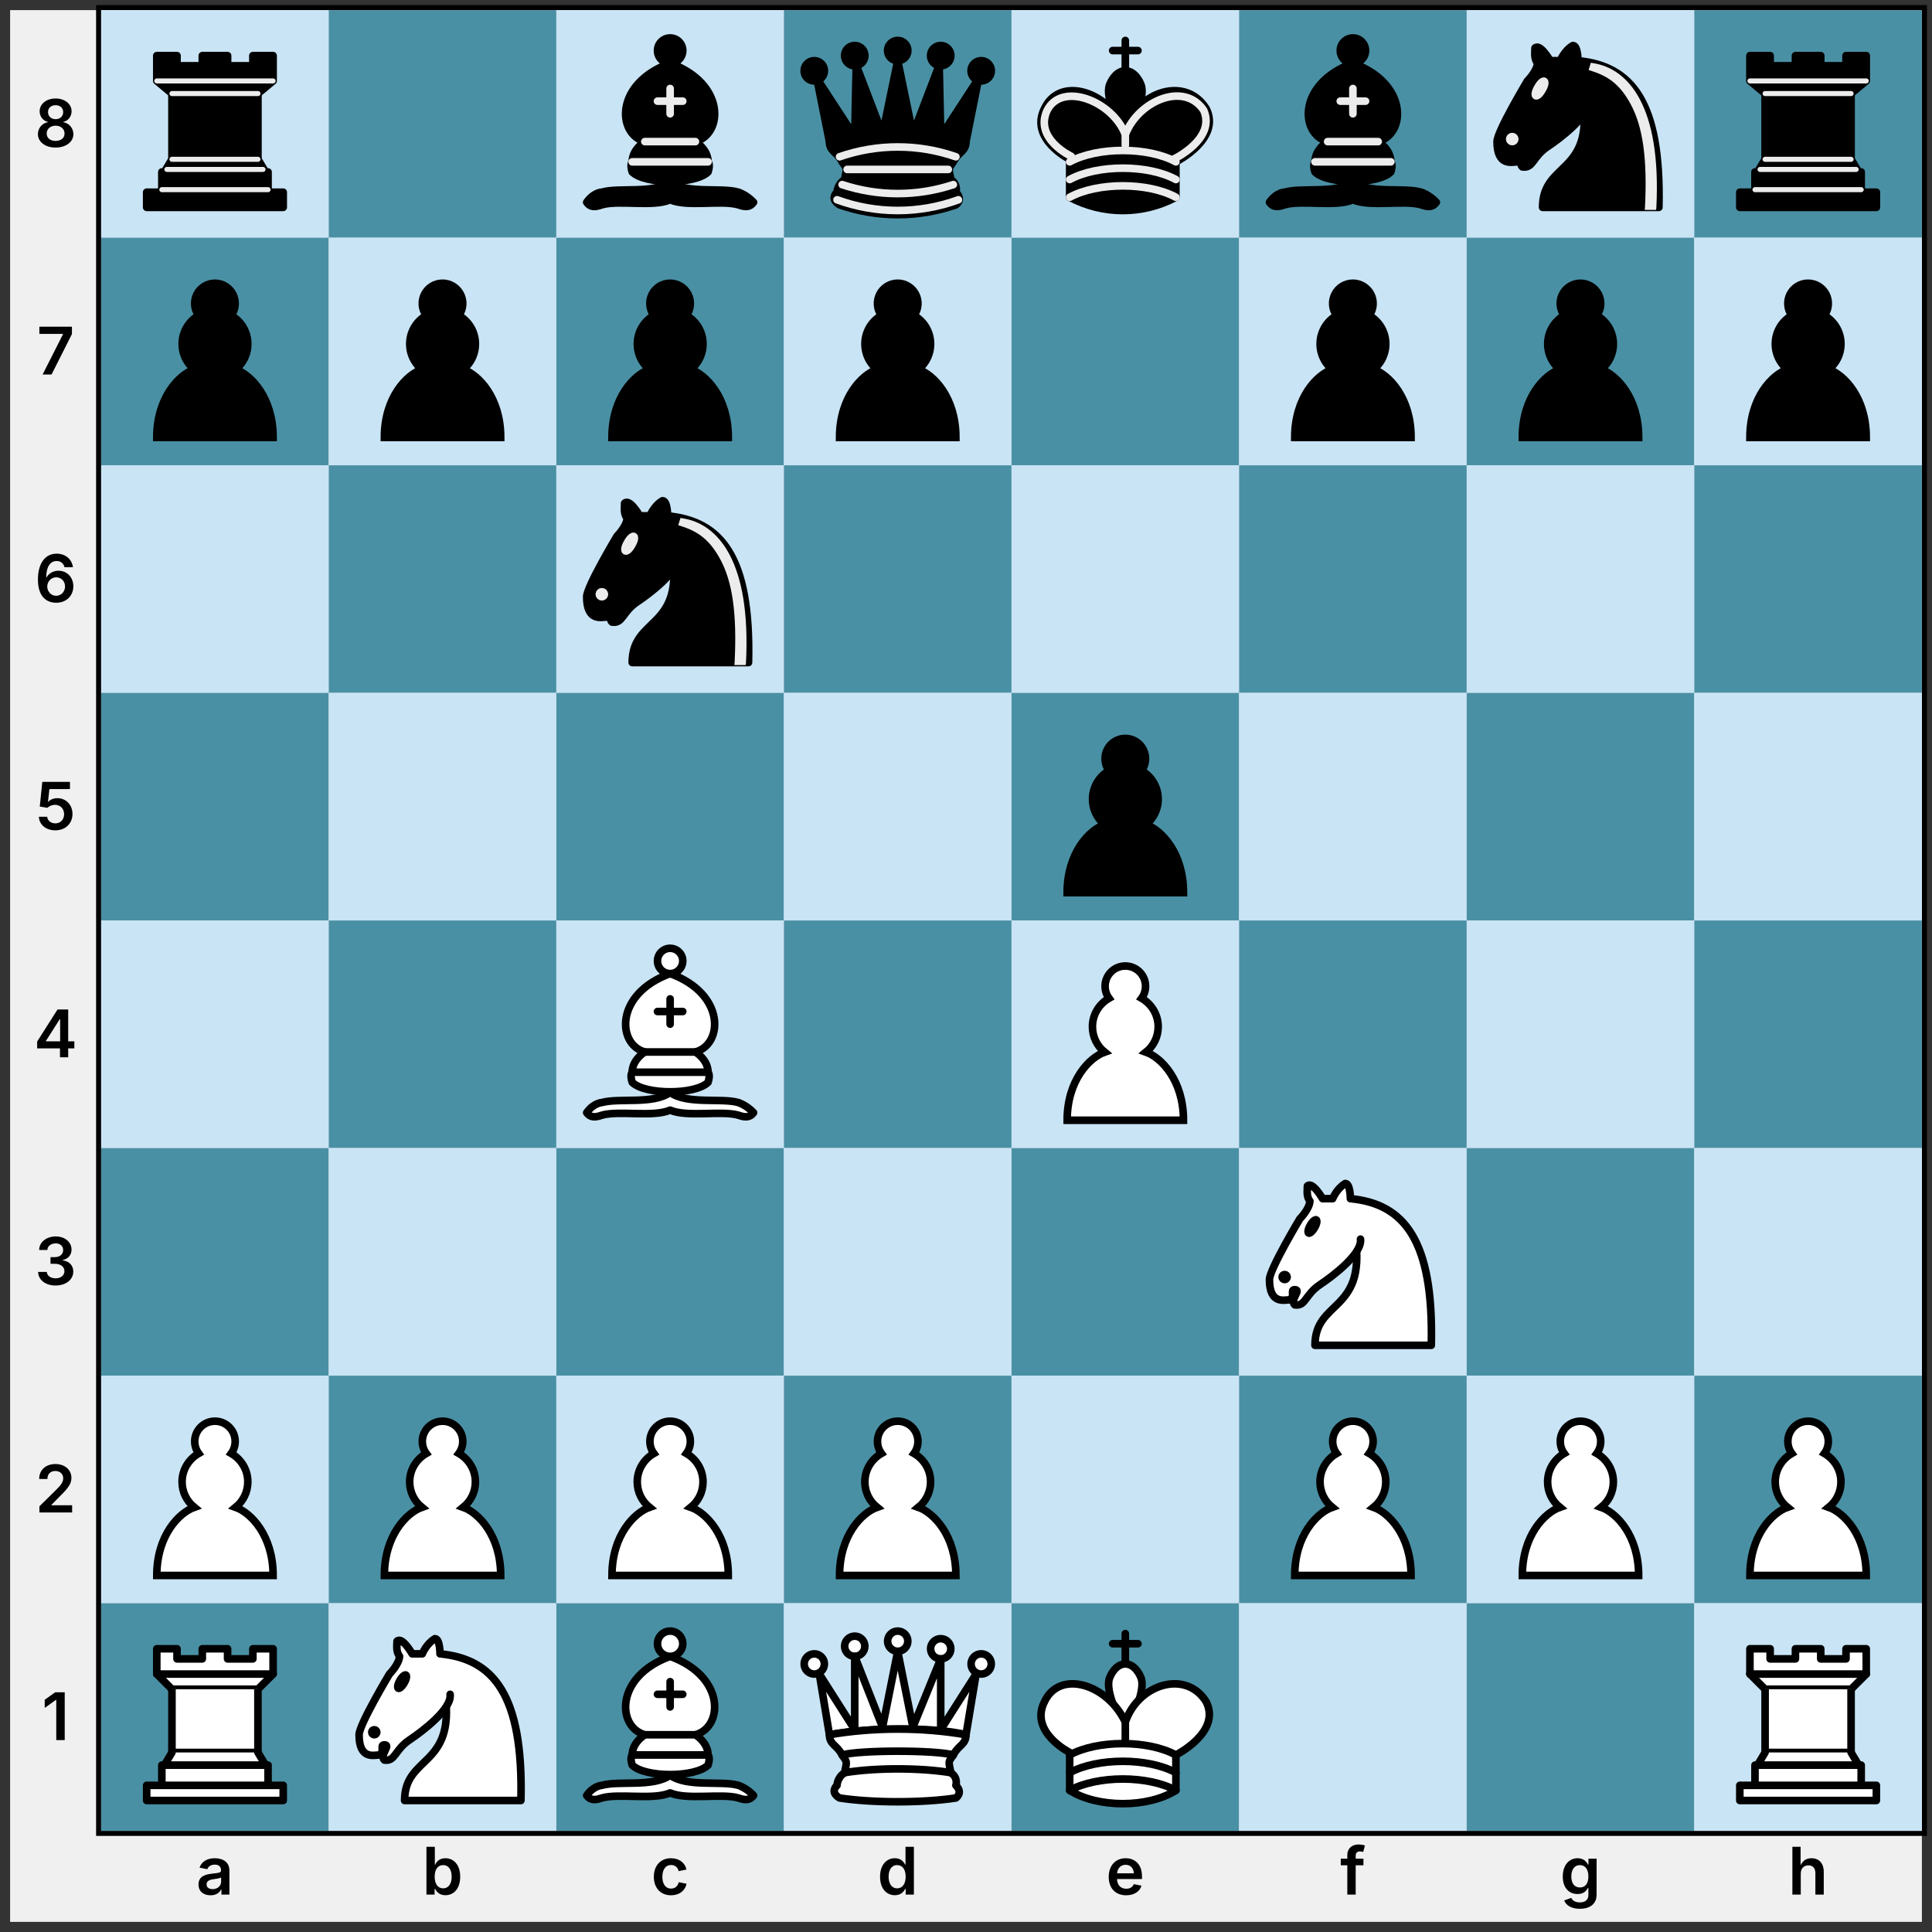
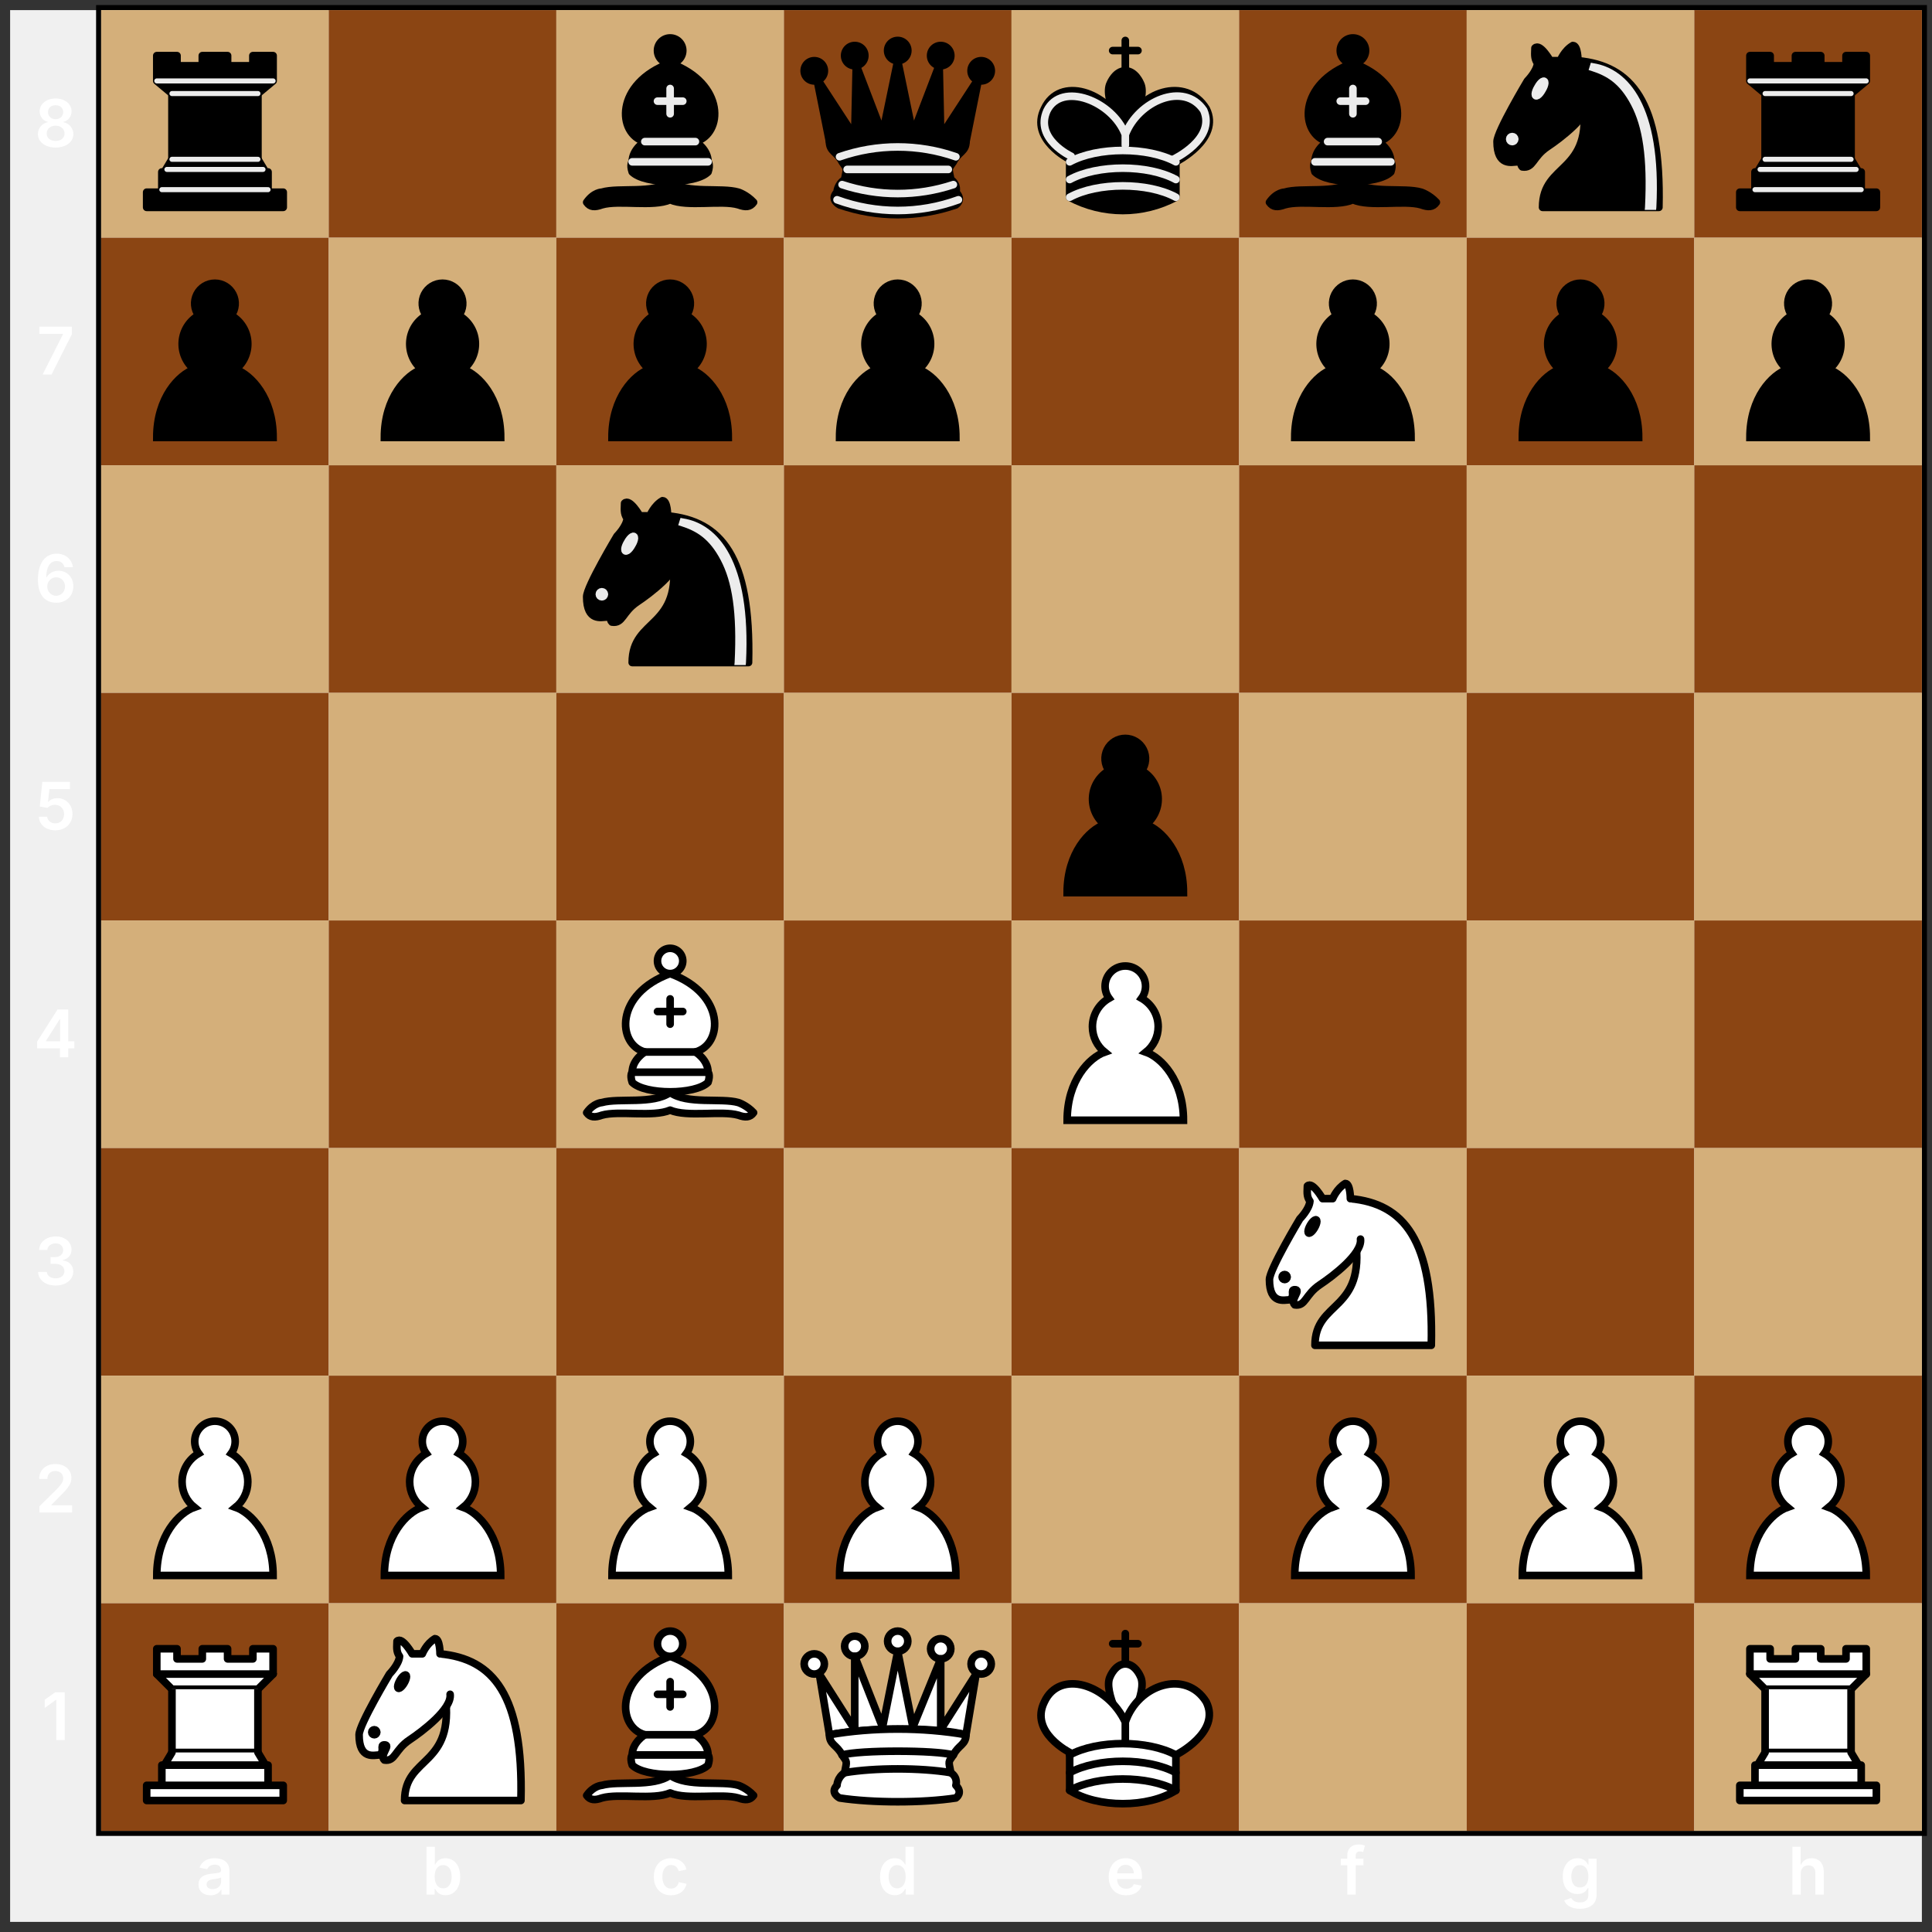
<svg xmlns="http://www.w3.org/2000/svg" viewBox="0 0 382 382" width="382" height="382" role="img" aria-label="Italian Game — example diagram">
  <rect x="0" y="0" width="382" height="2" fill="#333333" />
  <rect x="0" y="380" width="382" height="2" fill="#333333" />
  <rect x="0" y="0" width="2" height="382" fill="#333333" />
  <rect x="380" y="0" width="2" height="382" fill="#333333" />
  <rect x="19.5" y="1.5" width="361" height="361" fill="none" stroke="#000000" stroke-width="1" />
-   <rect x="20" y="2" width="45" height="45" fill="#c9e4f5" />
-   <rect x="65" y="2" width="45" height="45" fill="#4a90a4" />
-   <rect x="110" y="2" width="45" height="45" fill="#c9e4f5" />
-   <rect x="155" y="2" width="45" height="45" fill="#4a90a4" />
-   <rect x="200" y="2" width="45" height="45" fill="#c9e4f5" />
-   <rect x="245" y="2" width="45" height="45" fill="#4a90a4" />
-   <rect x="290" y="2" width="45" height="45" fill="#c9e4f5" />
-   <rect x="335" y="2" width="45" height="45" fill="#4a90a4" />
-   <rect x="20" y="47" width="45" height="45" fill="#4a90a4" />
-   <rect x="65" y="47" width="45" height="45" fill="#c9e4f5" />
-   <rect x="110" y="47" width="45" height="45" fill="#4a90a4" />
-   <rect x="155" y="47" width="45" height="45" fill="#c9e4f5" />
-   <rect x="200" y="47" width="45" height="45" fill="#4a90a4" />
-   <rect x="245" y="47" width="45" height="45" fill="#c9e4f5" />
-   <rect x="290" y="47" width="45" height="45" fill="#4a90a4" />
-   <rect x="335" y="47" width="45" height="45" fill="#c9e4f5" />
-   <rect x="20" y="92" width="45" height="45" fill="#c9e4f5" />
-   <rect x="65" y="92" width="45" height="45" fill="#4a90a4" />
-   <rect x="110" y="92" width="45" height="45" fill="#c9e4f5" />
-   <rect x="155" y="92" width="45" height="45" fill="#4a90a4" />
-   <rect x="200" y="92" width="45" height="45" fill="#c9e4f5" />
-   <rect x="245" y="92" width="45" height="45" fill="#4a90a4" />
-   <rect x="290" y="92" width="45" height="45" fill="#c9e4f5" />
-   <rect x="335" y="92" width="45" height="45" fill="#4a90a4" />
-   <rect x="20" y="137" width="45" height="45" fill="#4a90a4" />
-   <rect x="65" y="137" width="45" height="45" fill="#c9e4f5" />
-   <rect x="110" y="137" width="45" height="45" fill="#4a90a4" />
-   <rect x="155" y="137" width="45" height="45" fill="#c9e4f5" />
-   <rect x="200" y="137" width="45" height="45" fill="#4a90a4" />
-   <rect x="245" y="137" width="45" height="45" fill="#c9e4f5" />
-   <rect x="290" y="137" width="45" height="45" fill="#4a90a4" />
-   <rect x="335" y="137" width="45" height="45" fill="#c9e4f5" />
-   <rect x="20" y="182" width="45" height="45" fill="#c9e4f5" />
-   <rect x="65" y="182" width="45" height="45" fill="#4a90a4" />
-   <rect x="110" y="182" width="45" height="45" fill="#c9e4f5" />
-   <rect x="155" y="182" width="45" height="45" fill="#4a90a4" />
-   <rect x="200" y="182" width="45" height="45" fill="#c9e4f5" />
-   <rect x="245" y="182" width="45" height="45" fill="#4a90a4" />
-   <rect x="290" y="182" width="45" height="45" fill="#c9e4f5" />
-   <rect x="335" y="182" width="45" height="45" fill="#4a90a4" />
-   <rect x="20" y="227" width="45" height="45" fill="#4a90a4" />
-   <rect x="65" y="227" width="45" height="45" fill="#c9e4f5" />
-   <rect x="110" y="227" width="45" height="45" fill="#4a90a4" />
-   <rect x="155" y="227" width="45" height="45" fill="#c9e4f5" />
-   <rect x="200" y="227" width="45" height="45" fill="#4a90a4" />
-   <rect x="245" y="227" width="45" height="45" fill="#c9e4f5" />
-   <rect x="290" y="227" width="45" height="45" fill="#4a90a4" />
-   <rect x="335" y="227" width="45" height="45" fill="#c9e4f5" />
-   <rect x="20" y="272" width="45" height="45" fill="#c9e4f5" />
-   <rect x="65" y="272" width="45" height="45" fill="#4a90a4" />
-   <rect x="110" y="272" width="45" height="45" fill="#c9e4f5" />
-   <rect x="155" y="272" width="45" height="45" fill="#4a90a4" />
-   <rect x="200" y="272" width="45" height="45" fill="#c9e4f5" />
-   <rect x="245" y="272" width="45" height="45" fill="#4a90a4" />
-   <rect x="290" y="272" width="45" height="45" fill="#c9e4f5" />
-   <rect x="335" y="272" width="45" height="45" fill="#4a90a4" />
-   <rect x="20" y="317" width="45" height="45" fill="#4a90a4" />
-   <rect x="65" y="317" width="45" height="45" fill="#c9e4f5" />
-   <rect x="110" y="317" width="45" height="45" fill="#4a90a4" />
-   <rect x="155" y="317" width="45" height="45" fill="#c9e4f5" />
-   <rect x="200" y="317" width="45" height="45" fill="#4a90a4" />
-   <rect x="245" y="317" width="45" height="45" fill="#c9e4f5" />
-   <rect x="290" y="317" width="45" height="45" fill="#4a90a4" />
-   <rect x="335" y="317" width="45" height="45" fill="#c9e4f5" />
+   <rect x="20" y="2" width="45" height="45" fill="#d4af7a" />
+   <rect x="65" y="2" width="45" height="45" fill="#8b4513" />
+   <rect x="110" y="2" width="45" height="45" fill="#d4af7a" />
+   <rect x="155" y="2" width="45" height="45" fill="#8b4513" />
+   <rect x="200" y="2" width="45" height="45" fill="#d4af7a" />
+   <rect x="245" y="2" width="45" height="45" fill="#8b4513" />
+   <rect x="290" y="2" width="45" height="45" fill="#d4af7a" />
+   <rect x="335" y="2" width="45" height="45" fill="#8b4513" />
+   <rect x="20" y="47" width="45" height="45" fill="#8b4513" />
+   <rect x="65" y="47" width="45" height="45" fill="#d4af7a" />
+   <rect x="110" y="47" width="45" height="45" fill="#8b4513" />
+   <rect x="155" y="47" width="45" height="45" fill="#d4af7a" />
+   <rect x="200" y="47" width="45" height="45" fill="#8b4513" />
+   <rect x="245" y="47" width="45" height="45" fill="#d4af7a" />
+   <rect x="290" y="47" width="45" height="45" fill="#8b4513" />
+   <rect x="335" y="47" width="45" height="45" fill="#d4af7a" />
+   <rect x="20" y="92" width="45" height="45" fill="#d4af7a" />
+   <rect x="65" y="92" width="45" height="45" fill="#8b4513" />
+   <rect x="110" y="92" width="45" height="45" fill="#d4af7a" />
+   <rect x="155" y="92" width="45" height="45" fill="#8b4513" />
+   <rect x="200" y="92" width="45" height="45" fill="#d4af7a" />
+   <rect x="245" y="92" width="45" height="45" fill="#8b4513" />
+   <rect x="290" y="92" width="45" height="45" fill="#d4af7a" />
+   <rect x="335" y="92" width="45" height="45" fill="#8b4513" />
+   <rect x="20" y="137" width="45" height="45" fill="#8b4513" />
+   <rect x="65" y="137" width="45" height="45" fill="#d4af7a" />
+   <rect x="110" y="137" width="45" height="45" fill="#8b4513" />
+   <rect x="155" y="137" width="45" height="45" fill="#d4af7a" />
+   <rect x="200" y="137" width="45" height="45" fill="#8b4513" />
+   <rect x="245" y="137" width="45" height="45" fill="#d4af7a" />
+   <rect x="290" y="137" width="45" height="45" fill="#8b4513" />
+   <rect x="335" y="137" width="45" height="45" fill="#d4af7a" />
+   <rect x="20" y="182" width="45" height="45" fill="#d4af7a" />
+   <rect x="65" y="182" width="45" height="45" fill="#8b4513" />
+   <rect x="110" y="182" width="45" height="45" fill="#d4af7a" />
+   <rect x="155" y="182" width="45" height="45" fill="#8b4513" />
+   <rect x="200" y="182" width="45" height="45" fill="#d4af7a" />
+   <rect x="245" y="182" width="45" height="45" fill="#8b4513" />
+   <rect x="290" y="182" width="45" height="45" fill="#d4af7a" />
+   <rect x="335" y="182" width="45" height="45" fill="#8b4513" />
+   <rect x="20" y="227" width="45" height="45" fill="#8b4513" />
+   <rect x="65" y="227" width="45" height="45" fill="#d4af7a" />
+   <rect x="110" y="227" width="45" height="45" fill="#8b4513" />
+   <rect x="155" y="227" width="45" height="45" fill="#d4af7a" />
+   <rect x="200" y="227" width="45" height="45" fill="#8b4513" />
+   <rect x="245" y="227" width="45" height="45" fill="#d4af7a" />
+   <rect x="290" y="227" width="45" height="45" fill="#8b4513" />
+   <rect x="335" y="227" width="45" height="45" fill="#d4af7a" />
+   <rect x="20" y="272" width="45" height="45" fill="#d4af7a" />
+   <rect x="65" y="272" width="45" height="45" fill="#8b4513" />
+   <rect x="110" y="272" width="45" height="45" fill="#d4af7a" />
+   <rect x="155" y="272" width="45" height="45" fill="#8b4513" />
+   <rect x="200" y="272" width="45" height="45" fill="#d4af7a" />
+   <rect x="245" y="272" width="45" height="45" fill="#8b4513" />
+   <rect x="290" y="272" width="45" height="45" fill="#d4af7a" />
+   <rect x="335" y="272" width="45" height="45" fill="#8b4513" />
+   <rect x="20" y="317" width="45" height="45" fill="#8b4513" />
+   <rect x="65" y="317" width="45" height="45" fill="#d4af7a" />
+   <rect x="110" y="317" width="45" height="45" fill="#8b4513" />
+   <rect x="155" y="317" width="45" height="45" fill="#d4af7a" />
+   <rect x="200" y="317" width="45" height="45" fill="#8b4513" />
+   <rect x="245" y="317" width="45" height="45" fill="#d4af7a" />
+   <rect x="290" y="317" width="45" height="45" fill="#8b4513" />
+   <rect x="335" y="317" width="45" height="45" fill="#d4af7a" />
  <g transform="translate(20,2) scale(1)">
    <g fill-rule="evenodd" stroke="#000" stroke-linecap="round" stroke-linejoin="round" stroke-width="1.5">
      <path stroke-linecap="butt" d="M9 39h27v-3H9zm3.5-7 1.5-2.5h17l1.5 2.5zm-.5 4v-4h21v4z" />
      <path stroke-linecap="butt" stroke-linejoin="miter" d="M14 29.5v-13h17v13z" />
      <path stroke-linecap="butt" d="M14 16.5 11 14h23l-3 2.5zM11 14V9h4v2h5V9h5v2h5V9h4v5z" />
      <path fill="none" stroke="#ececec" stroke-linejoin="miter" stroke-width="1" d="M12 35.5h21m-20-4h19m-18-2h17m-17-13h17M11 14h23" />
    </g>
  </g>
  <g transform="translate(110,2) scale(1)">
    <g fill="none" fill-rule="evenodd" stroke="#000" stroke-linecap="round" stroke-linejoin="round" stroke-width="1.5">
      <g fill="#000" stroke-linecap="butt">
        <path d="M9 36c3.4-1 10.1.4 13.5-2 3.4 2.4 10.1 1 13.5 2 0 0 1.6.5 3 2-.7 1-1.6 1-3 .5-3.4-1-10.1.5-13.5-1-3.4 1.5-10.1 0-13.5 1-1.4.5-2.3.5-3-.5 1.4-2 3-2 3-2z" />
        <path d="M15 32c2.5 2.5 12.5 2.5 15 0 .5-1.5 0-2 0-2 0-2.5-2.5-4-2.5-4 5.5-1.5 6-11.5-5-15.5-11 4-10.5 14-5 15.5 0 0-2.5 1.5-2.5 4 0 0-.5.5 0 2z" />
        <path d="M25 8a2.5 2.5 0 1 1-5 0 2.5 2.5 0 1 1 5 0z" />
      </g>
      <path stroke="#ececec" stroke-linejoin="miter" d="M17.5 26h10M15 30h15m-7.5-14.5v5M20 18h5" />
    </g>
  </g>
  <g transform="translate(155,2) scale(1)">
    <g fill-rule="evenodd" stroke="#000" stroke-linecap="round" stroke-linejoin="round" stroke-width="1.5">
      <g stroke="none">
        <circle cx="6" cy="12" r="2.75" />
        <circle cx="14" cy="9" r="2.75" />
        <circle cx="22.5" cy="8" r="2.75" />
        <circle cx="31" cy="9" r="2.75" />
        <circle cx="39" cy="12" r="2.75" />
      </g>
      <path stroke-linecap="butt" d="M9 26c8.5-1.5 21-1.5 27 0l2.5-12.5L31 25l-.3-14.1-5.2 13.6-3-14.5-3 14.5-5.2-13.6L14 25 6.5 13.5z" />
      <path stroke-linecap="butt" d="M9 26c0 2 1.5 2 2.5 4 1 1.5 1 1 .5 3.5-1.5 1-1.5 2.5-1.5 2.5-1.5 1.5.5 2.5.5 2.5 6.5 1 16.5 1 23 0 0 0 1.5-1 0-2.5 0 0 .5-1.5-1-2.5-.5-2.5-.5-2 .5-3.5 1-2 2.5-2 2.5-4-8.5-1.5-18.5-1.5-27 0z" />
      <path fill="none" stroke-linecap="butt" d="M11 38.5a35 35 1 0 0 23 0" />
      <path fill="none" stroke="#ececec" d="M11 29a35 35 1 0 1 23 0m-21.5 2.5h20m-21 3a35 35 1 0 0 22 0m-23 3a35 35 1 0 0 24 0" />
    </g>
  </g>
  <g transform="translate(200,2) scale(1)">
    <g fill="none" fill-rule="evenodd" stroke="#000" stroke-linecap="round" stroke-linejoin="round" stroke-width="1.5">
      <path stroke-linejoin="miter" d="M22.5 11.6V6" />
      <path fill="#000" stroke-linecap="butt" stroke-linejoin="miter" d="M22.5 25s4.5-7.5 3-10.5c0 0-1-2.5-3-2.5s-3 2.5-3 2.5c-1.5 3 3 10.5 3 10.5" />
      <path fill="#000" d="M11.5 37a22.3 22.3 0 0 0 21 0v-7s9-4.5 6-10.5c-4-6.5-13.5-3.5-16 4V27v-3.5c-3.5-7.5-13-10.5-16-4-3 6 5 10 5 10z" />
      <path stroke-linejoin="miter" d="M20 8h5" />
      <path stroke="#ececec" d="M32 29.5s8.5-4 6-9.7C34.1 14 25 18 22.5 24.6v2.1-2.1C20 18 9.9 14 7 19.9c-2.5 5.6 4.8 9 4.8 9" />
      <path stroke="#ececec" d="M11.5 30c5.5-3 15.5-3 21 0m-21 3.5c5.5-3 15.5-3 21 0m-21 3.5c5.5-3 15.5-3 21 0" />
    </g>
  </g>
  <g transform="translate(245,2) scale(1)">
    <g fill="none" fill-rule="evenodd" stroke="#000" stroke-linecap="round" stroke-linejoin="round" stroke-width="1.5">
      <g fill="#000" stroke-linecap="butt">
        <path d="M9 36c3.4-1 10.1.4 13.5-2 3.4 2.4 10.1 1 13.5 2 0 0 1.6.5 3 2-.7 1-1.6 1-3 .5-3.4-1-10.1.5-13.5-1-3.4 1.5-10.1 0-13.5 1-1.4.5-2.3.5-3-.5 1.4-2 3-2 3-2z" />
        <path d="M15 32c2.5 2.5 12.5 2.5 15 0 .5-1.5 0-2 0-2 0-2.5-2.5-4-2.5-4 5.5-1.5 6-11.5-5-15.5-11 4-10.5 14-5 15.5 0 0-2.5 1.5-2.5 4 0 0-.5.5 0 2z" />
        <path d="M25 8a2.5 2.5 0 1 1-5 0 2.5 2.5 0 1 1 5 0z" />
      </g>
      <path stroke="#ececec" stroke-linejoin="miter" d="M17.5 26h10M15 30h15m-7.5-14.5v5M20 18h5" />
    </g>
  </g>
  <g transform="translate(290,2) scale(1)">
    <g fill="none" fill-rule="evenodd" stroke="#000" stroke-linecap="round" stroke-linejoin="round" stroke-width="1.5">
      <path fill="#000" d="M22 10c10.5 1 16.5 8 16 29H15c0-9 10-6.5 8-21" />
      <path fill="#000" d="M24 18c.38 2.91-5.55 7.37-8 9-3 2-2.82 4.34-5 4-1.04-.94 1.41-3.04 0-3-1 0 .19 1.23-1 2-1 0-4 1-4-4 0-2 6-12 6-12s1.89-1.9 2-3.5c-.73-1-.5-2-.5-3 1-1 3 2.5 3 2.5h2s.78-2 2.5-3c1 0 1 3 1 3" />
      <path fill="#ececec" stroke="#ececec" d="M9.5 25.5a.5.5 0 1 1-1 0 .5.5 0 1 1 1 0m5.43-9.75a.5 1.5 30 1 1-.86-.5.5 1.5 30 1 1 .86.5" />
      <path fill="#ececec" stroke="none" d="m24.55 10.4-.45 1.45.5.15c3.15 1 5.65 2.49 7.9 6.75S35.75 29.06 35.25 39l-.05.5h2.25l.05-.5c.5-10.06-.88-16.85-3.25-21.34s-5.79-6.64-9.19-7.16z" />
    </g>
  </g>
  <g transform="translate(335,2) scale(1)">
    <g fill-rule="evenodd" stroke="#000" stroke-linecap="round" stroke-linejoin="round" stroke-width="1.5">
      <path stroke-linecap="butt" d="M9 39h27v-3H9zm3.5-7 1.5-2.5h17l1.5 2.5zm-.5 4v-4h21v4z" />
      <path stroke-linecap="butt" stroke-linejoin="miter" d="M14 29.5v-13h17v13z" />
      <path stroke-linecap="butt" d="M14 16.5 11 14h23l-3 2.5zM11 14V9h4v2h5V9h5v2h5V9h4v5z" />
      <path fill="none" stroke="#ececec" stroke-linejoin="miter" stroke-width="1" d="M12 35.5h21m-20-4h19m-18-2h17m-17-13h17M11 14h23" />
    </g>
  </g>
  <g transform="translate(20,47) scale(1)">
    <path stroke="#000" stroke-linecap="round" stroke-width="1.5" d="M22.5 9a4 4 0 0 0-3.22 6.38 6.48 6.48 0 0 0-.87 10.65c-3 1.06-7.41 5.55-7.41 13.47h23c0-7.92-4.41-12.41-7.41-13.47a6.46 6.46 0 0 0-.87-10.65A4.01 4.01 0 0 0 22.5 9z" />
  </g>
  <g transform="translate(65,47) scale(1)">
    <path stroke="#000" stroke-linecap="round" stroke-width="1.5" d="M22.5 9a4 4 0 0 0-3.22 6.38 6.48 6.48 0 0 0-.87 10.65c-3 1.06-7.41 5.55-7.41 13.47h23c0-7.92-4.41-12.41-7.41-13.47a6.46 6.46 0 0 0-.87-10.65A4.01 4.01 0 0 0 22.5 9z" />
  </g>
  <g transform="translate(110,47) scale(1)">
    <path stroke="#000" stroke-linecap="round" stroke-width="1.5" d="M22.5 9a4 4 0 0 0-3.22 6.38 6.48 6.48 0 0 0-.87 10.65c-3 1.06-7.41 5.55-7.41 13.47h23c0-7.92-4.41-12.41-7.41-13.47a6.46 6.46 0 0 0-.87-10.65A4.01 4.01 0 0 0 22.5 9z" />
  </g>
  <g transform="translate(155,47) scale(1)">
    <path stroke="#000" stroke-linecap="round" stroke-width="1.5" d="M22.5 9a4 4 0 0 0-3.22 6.38 6.48 6.48 0 0 0-.87 10.65c-3 1.06-7.41 5.55-7.41 13.47h23c0-7.92-4.41-12.41-7.41-13.47a6.46 6.46 0 0 0-.87-10.65A4.01 4.01 0 0 0 22.5 9z" />
  </g>
  <g transform="translate(245,47) scale(1)">
    <path stroke="#000" stroke-linecap="round" stroke-width="1.5" d="M22.5 9a4 4 0 0 0-3.22 6.38 6.48 6.48 0 0 0-.87 10.65c-3 1.06-7.41 5.55-7.41 13.47h23c0-7.92-4.41-12.41-7.41-13.47a6.46 6.46 0 0 0-.87-10.65A4.01 4.01 0 0 0 22.5 9z" />
  </g>
  <g transform="translate(290,47) scale(1)">
    <path stroke="#000" stroke-linecap="round" stroke-width="1.5" d="M22.5 9a4 4 0 0 0-3.22 6.38 6.48 6.48 0 0 0-.87 10.65c-3 1.06-7.41 5.55-7.41 13.47h23c0-7.92-4.41-12.41-7.41-13.47a6.46 6.46 0 0 0-.87-10.65A4.01 4.01 0 0 0 22.5 9z" />
  </g>
  <g transform="translate(335,47) scale(1)">
    <path stroke="#000" stroke-linecap="round" stroke-width="1.5" d="M22.5 9a4 4 0 0 0-3.22 6.38 6.48 6.48 0 0 0-.87 10.65c-3 1.06-7.41 5.55-7.41 13.47h23c0-7.92-4.41-12.41-7.41-13.47a6.46 6.46 0 0 0-.87-10.65A4.01 4.01 0 0 0 22.5 9z" />
  </g>
  <g transform="translate(110,92) scale(1)">
    <g fill="none" fill-rule="evenodd" stroke="#000" stroke-linecap="round" stroke-linejoin="round" stroke-width="1.5">
      <path fill="#000" d="M22 10c10.5 1 16.5 8 16 29H15c0-9 10-6.5 8-21" />
      <path fill="#000" d="M24 18c.38 2.91-5.55 7.37-8 9-3 2-2.82 4.34-5 4-1.04-.94 1.41-3.04 0-3-1 0 .19 1.23-1 2-1 0-4 1-4-4 0-2 6-12 6-12s1.89-1.9 2-3.5c-.73-1-.5-2-.5-3 1-1 3 2.5 3 2.5h2s.78-2 2.5-3c1 0 1 3 1 3" />
      <path fill="#ececec" stroke="#ececec" d="M9.5 25.5a.5.5 0 1 1-1 0 .5.5 0 1 1 1 0m5.43-9.75a.5 1.5 30 1 1-.86-.5.5 1.5 30 1 1 .86.5" />
      <path fill="#ececec" stroke="none" d="m24.55 10.4-.45 1.45.5.15c3.15 1 5.65 2.49 7.9 6.75S35.75 29.06 35.25 39l-.05.5h2.25l.05-.5c.5-10.06-.88-16.85-3.25-21.34s-5.79-6.64-9.19-7.16z" />
    </g>
  </g>
  <g transform="translate(200,137) scale(1)">
    <path stroke="#000" stroke-linecap="round" stroke-width="1.5" d="M22.5 9a4 4 0 0 0-3.22 6.38 6.48 6.48 0 0 0-.87 10.65c-3 1.06-7.41 5.55-7.41 13.47h23c0-7.92-4.41-12.41-7.41-13.47a6.46 6.46 0 0 0-.87-10.65A4.01 4.01 0 0 0 22.5 9z" />
  </g>
  <g transform="translate(110,182) scale(1)">
    <g fill="none" fill-rule="evenodd" stroke="#000" stroke-linecap="round" stroke-linejoin="round" stroke-width="1.5">
      <g fill="#fff" stroke-linecap="butt">
        <path d="M9 36c3.39-.97 10.11.43 13.5-2 3.39 2.43 10.11 1.03 13.5 2 0 0 1.65.54 3 2-.68.97-1.65.99-3 .5-3.39-.97-10.11.46-13.5-1-3.39 1.46-10.11.03-13.5 1-1.35.49-2.32.47-3-.5 1.35-1.94 3-2 3-2z" />
        <path d="M15 32c2.5 2.5 12.5 2.5 15 0 .5-1.5 0-2 0-2 0-2.5-2.5-4-2.5-4 5.5-1.5 6-11.5-5-15.5-11 4-10.5 14-5 15.5 0 0-2.5 1.5-2.5 4 0 0-.5.5 0 2z" />
        <path d="M25 8a2.5 2.5 0 1 1-5 0 2.5 2.5 0 1 1 5 0z" />
      </g>
      <path stroke-linejoin="miter" d="M17.5 26h10M15 30h15m-7.5-14.5v5M20 18h5" />
    </g>
  </g>
  <g transform="translate(200,182) scale(1)">
    <path fill="#fff" stroke="#000" stroke-linecap="round" stroke-width="1.5" d="M22.5 9c-2.21 0-4 1.79-4 4 0 .89.29 1.71.78 2.38C17.33 16.5 16 18.59 16 21c0 2.03.94 3.84 2.41 5.03-3 1.06-7.41 5.55-7.41 13.47h23c0-7.92-4.41-12.41-7.41-13.47 1.47-1.19 2.41-3 2.41-5.03 0-2.41-1.33-4.5-3.28-5.62.49-.67.78-1.49.78-2.38 0-2.21-1.79-4-4-4z" />
  </g>
  <g transform="translate(245,227) scale(1)">
    <g fill="none" fill-rule="evenodd" stroke="#000" stroke-linecap="round" stroke-linejoin="round" stroke-width="1.5">
      <path fill="#fff" d="M22 10c10.5 1 16.5 8 16 29H15c0-9 10-6.5 8-21" />
      <path fill="#fff" d="M24 18c.38 2.91-5.55 7.37-8 9-3 2-2.82 4.34-5 4-1.042-.94 1.41-3.04 0-3-1 0 .19 1.23-1 2-1 0-4.003 1-4-4 0-2 6-12 6-12s1.89-1.9 2-3.5c-.73-.994-.5-2-.5-3 1-1 3 2.5 3 2.5h2s.78-1.992 2.5-3c1 0 1 3 1 3" />
      <path fill="#000" d="M9.5 25.5a.5.5 0 1 1-1 0 .5.5 0 1 1 1 0m5.433-9.75a.5 1.5 30 1 1-.866-.5.5 1.5 30 1 1 .866.5" />
    </g>
  </g>
  <g transform="translate(20,272) scale(1)">
    <path fill="#fff" stroke="#000" stroke-linecap="round" stroke-width="1.5" d="M22.5 9c-2.21 0-4 1.79-4 4 0 .89.29 1.71.78 2.38C17.33 16.5 16 18.59 16 21c0 2.03.94 3.84 2.41 5.03-3 1.06-7.41 5.55-7.41 13.47h23c0-7.92-4.41-12.41-7.41-13.47 1.47-1.19 2.41-3 2.41-5.03 0-2.41-1.33-4.5-3.28-5.62.49-.67.78-1.49.78-2.38 0-2.21-1.79-4-4-4z" />
  </g>
  <g transform="translate(65,272) scale(1)">
    <path fill="#fff" stroke="#000" stroke-linecap="round" stroke-width="1.5" d="M22.5 9c-2.21 0-4 1.79-4 4 0 .89.29 1.71.78 2.38C17.33 16.5 16 18.59 16 21c0 2.03.94 3.84 2.41 5.03-3 1.06-7.41 5.55-7.41 13.47h23c0-7.92-4.41-12.41-7.41-13.47 1.47-1.19 2.41-3 2.41-5.03 0-2.41-1.33-4.5-3.28-5.62.49-.67.78-1.49.78-2.38 0-2.21-1.79-4-4-4z" />
  </g>
  <g transform="translate(110,272) scale(1)">
    <path fill="#fff" stroke="#000" stroke-linecap="round" stroke-width="1.5" d="M22.5 9c-2.21 0-4 1.79-4 4 0 .89.29 1.71.78 2.38C17.33 16.5 16 18.59 16 21c0 2.03.94 3.84 2.41 5.03-3 1.06-7.41 5.55-7.41 13.47h23c0-7.92-4.41-12.41-7.41-13.47 1.47-1.19 2.41-3 2.41-5.03 0-2.41-1.33-4.5-3.28-5.62.49-.67.78-1.49.78-2.38 0-2.21-1.79-4-4-4z" />
  </g>
  <g transform="translate(155,272) scale(1)">
    <path fill="#fff" stroke="#000" stroke-linecap="round" stroke-width="1.5" d="M22.5 9c-2.21 0-4 1.79-4 4 0 .89.29 1.71.78 2.38C17.33 16.5 16 18.59 16 21c0 2.03.94 3.84 2.41 5.03-3 1.06-7.41 5.55-7.41 13.47h23c0-7.92-4.41-12.41-7.41-13.47 1.47-1.19 2.41-3 2.41-5.03 0-2.41-1.33-4.5-3.28-5.62.49-.67.78-1.49.78-2.38 0-2.21-1.79-4-4-4z" />
  </g>
  <g transform="translate(245,272) scale(1)">
    <path fill="#fff" stroke="#000" stroke-linecap="round" stroke-width="1.5" d="M22.5 9c-2.21 0-4 1.79-4 4 0 .89.29 1.71.78 2.38C17.33 16.5 16 18.59 16 21c0 2.03.94 3.84 2.41 5.03-3 1.06-7.41 5.55-7.41 13.47h23c0-7.92-4.41-12.41-7.41-13.47 1.47-1.19 2.41-3 2.41-5.03 0-2.41-1.33-4.5-3.28-5.62.49-.67.78-1.49.78-2.38 0-2.21-1.79-4-4-4z" />
  </g>
  <g transform="translate(290,272) scale(1)">
    <path fill="#fff" stroke="#000" stroke-linecap="round" stroke-width="1.5" d="M22.5 9c-2.21 0-4 1.79-4 4 0 .89.29 1.71.78 2.38C17.33 16.5 16 18.59 16 21c0 2.03.94 3.84 2.41 5.03-3 1.06-7.41 5.55-7.41 13.47h23c0-7.92-4.41-12.41-7.41-13.47 1.47-1.19 2.41-3 2.41-5.03 0-2.41-1.33-4.5-3.28-5.62.49-.67.78-1.49.78-2.38 0-2.21-1.79-4-4-4z" />
  </g>
  <g transform="translate(335,272) scale(1)">
    <path fill="#fff" stroke="#000" stroke-linecap="round" stroke-width="1.5" d="M22.5 9c-2.21 0-4 1.79-4 4 0 .89.29 1.71.78 2.38C17.33 16.5 16 18.59 16 21c0 2.03.94 3.84 2.41 5.03-3 1.06-7.41 5.55-7.41 13.47h23c0-7.92-4.41-12.41-7.41-13.47 1.47-1.19 2.41-3 2.41-5.03 0-2.41-1.33-4.5-3.28-5.62.49-.67.78-1.49.78-2.38 0-2.21-1.79-4-4-4z" />
  </g>
  <g transform="translate(20,317) scale(1)">
    <g fill="#fff" fill-rule="evenodd" stroke="#000" stroke-linecap="round" stroke-linejoin="round" stroke-width="1.5">
      <path stroke-linecap="butt" d="M9 39h27v-3H9zm3-3v-4h21v4zm-1-22V9h4v2h5V9h5v2h5V9h4v5" />
      <path d="m34 14-3 3H14l-3-3" />
      <path stroke-linecap="butt" stroke-linejoin="miter" d="M31 17v12.5H14V17" />
      <path d="m31 29.5 1.5 2.5h-20l1.5-2.5" />
      <path fill="none" stroke-linejoin="miter" d="M11 14h23" />
    </g>
  </g>
  <g transform="translate(65,317) scale(1)">
    <g fill="none" fill-rule="evenodd" stroke="#000" stroke-linecap="round" stroke-linejoin="round" stroke-width="1.5">
      <path fill="#fff" d="M22 10c10.5 1 16.5 8 16 29H15c0-9 10-6.5 8-21" />
      <path fill="#fff" d="M24 18c.38 2.91-5.55 7.37-8 9-3 2-2.82 4.34-5 4-1.042-.94 1.41-3.04 0-3-1 0 .19 1.23-1 2-1 0-4.003 1-4-4 0-2 6-12 6-12s1.89-1.9 2-3.5c-.73-.994-.5-2-.5-3 1-1 3 2.5 3 2.5h2s.78-1.992 2.5-3c1 0 1 3 1 3" />
      <path fill="#000" d="M9.5 25.5a.5.5 0 1 1-1 0 .5.5 0 1 1 1 0m5.433-9.75a.5 1.5 30 1 1-.866-.5.5 1.5 30 1 1 .866.5" />
    </g>
  </g>
  <g transform="translate(110,317) scale(1)">
    <g fill="none" fill-rule="evenodd" stroke="#000" stroke-linecap="round" stroke-linejoin="round" stroke-width="1.5">
      <g fill="#fff" stroke-linecap="butt">
        <path d="M9 36c3.39-.97 10.11.43 13.5-2 3.39 2.43 10.11 1.03 13.5 2 0 0 1.65.54 3 2-.68.97-1.65.99-3 .5-3.39-.97-10.11.46-13.5-1-3.39 1.46-10.11.03-13.5 1-1.35.49-2.32.47-3-.5 1.35-1.94 3-2 3-2z" />
        <path d="M15 32c2.5 2.5 12.5 2.5 15 0 .5-1.5 0-2 0-2 0-2.5-2.5-4-2.5-4 5.5-1.5 6-11.5-5-15.5-11 4-10.5 14-5 15.5 0 0-2.5 1.5-2.5 4 0 0-.5.5 0 2z" />
        <path d="M25 8a2.5 2.5 0 1 1-5 0 2.5 2.5 0 1 1 5 0z" />
      </g>
      <path stroke-linejoin="miter" d="M17.5 26h10M15 30h15m-7.5-14.5v5M20 18h5" />
    </g>
  </g>
  <g transform="translate(155,317) scale(1)">
    <g fill="#fff" fill-rule="evenodd" stroke="#000" stroke-linecap="round" stroke-linejoin="round" stroke-width="1.5">
      <path d="M8 12a2 2 0 1 1-4 0 2 2 0 1 1 4 0m16.5-4.5a2 2 0 1 1-4 0 2 2 0 1 1 4 0M41 12a2 2 0 1 1-4 0 2 2 0 1 1 4 0M16 8.5a2 2 0 1 1-4 0 2 2 0 1 1 4 0M33 9a2 2 0 1 1-4 0 2 2 0 1 1 4 0" />
      <path stroke-linecap="butt" d="M9 26c8.5-1.5 21-1.5 27 0l2-12-7 11V11l-5.5 13.5-3-15-3 15-5.5-14V25L7 14z" />
      <path stroke-linecap="butt" d="M9 26c0 2 1.5 2 2.5 4 1 1.5 1 1 .5 3.5-1.5 1-1.5 2.5-1.5 2.5-1.5 1.5.5 2.5.5 2.5 6.5 1 16.5 1 23 0 0 0 1.5-1 0-2.5 0 0 .5-1.5-1-2.5-.5-2.5-.5-2 .5-3.5 1-2 2.5-2 2.5-4-8.5-1.5-18.5-1.5-27 0z" />
      <path fill="none" d="M11.5 30c3.5-1 18.5-1 22 0M12 33.5c6-1 15-1 21 0" />
    </g>
  </g>
  <g transform="translate(200,317) scale(1)">
    <g fill="none" fill-rule="evenodd" stroke="#000" stroke-linecap="round" stroke-linejoin="round" stroke-width="1.5">
      <path stroke-linejoin="miter" d="M22.5 11.63V6M20 8h5" />
      <path fill="#fff" stroke-linecap="butt" stroke-linejoin="miter" d="M22.5 25s4.5-7.5 3-10.5c0 0-1-2.5-3-2.5s-3 2.5-3 2.5c-1.5 3 3 10.5 3 10.5" />
      <path fill="#fff" d="M11.5 37c5.5 3.5 15.5 3.5 21 0v-7s9-4.5 6-10.5c-4-6.5-13.5-3.5-16 4V27v-3.5c-3.5-7.5-13-10.5-16-4-3 6 5 10 5 10z" />
      <path d="M11.5 30c5.5-3 15.5-3 21 0m-21 3.5c5.5-3 15.5-3 21 0m-21 3.5c5.5-3 15.5-3 21 0" />
    </g>
  </g>
  <g transform="translate(335,317) scale(1)">
    <g fill="#fff" fill-rule="evenodd" stroke="#000" stroke-linecap="round" stroke-linejoin="round" stroke-width="1.5">
      <path stroke-linecap="butt" d="M9 39h27v-3H9zm3-3v-4h21v4zm-1-22V9h4v2h5V9h5v2h5V9h4v5" />
      <path d="m34 14-3 3H14l-3-3" />
      <path stroke-linecap="butt" stroke-linejoin="miter" d="M31 17v12.5H14V17" />
      <path d="m31 29.5 1.5 2.5h-20l1.5-2.5" />
      <path fill="none" stroke-linejoin="miter" d="M11 14h23" />
    </g>
  </g>
-   <text x="42.5" y="374.6" font-family="'Inter', system-ui, sans-serif" font-size="13" font-weight="600" fill="#000000" text-anchor="middle">a</text>
-   <text x="87.5" y="374.6" font-family="'Inter', system-ui, sans-serif" font-size="13" font-weight="600" fill="#000000" text-anchor="middle">b</text>
-   <text x="132.5" y="374.6" font-family="'Inter', system-ui, sans-serif" font-size="13" font-weight="600" fill="#000000" text-anchor="middle">c</text>
-   <text x="177.5" y="374.6" font-family="'Inter', system-ui, sans-serif" font-size="13" font-weight="600" fill="#000000" text-anchor="middle">d</text>
-   <text x="222.5" y="374.6" font-family="'Inter', system-ui, sans-serif" font-size="13" font-weight="600" fill="#000000" text-anchor="middle">e</text>
-   <text x="267.5" y="374.6" font-family="'Inter', system-ui, sans-serif" font-size="13" font-weight="600" fill="#000000" text-anchor="middle">f</text>
-   <text x="312.5" y="374.6" font-family="'Inter', system-ui, sans-serif" font-size="13" font-weight="600" fill="#000000" text-anchor="middle">g</text>
-   <text x="357.5" y="374.6" font-family="'Inter', system-ui, sans-serif" font-size="13" font-weight="600" fill="#000000" text-anchor="middle">h</text>
-   <text x="11" y="29.05" font-family="'Inter', system-ui, sans-serif" font-size="13" font-weight="600" fill="#000000" text-anchor="middle">8</text>
-   <text x="11" y="74.05" font-family="'Inter', system-ui, sans-serif" font-size="13" font-weight="600" fill="#000000" text-anchor="middle">7</text>
-   <text x="11" y="119.05" font-family="'Inter', system-ui, sans-serif" font-size="13" font-weight="600" fill="#000000" text-anchor="middle">6</text>
-   <text x="11" y="164.05" font-family="'Inter', system-ui, sans-serif" font-size="13" font-weight="600" fill="#000000" text-anchor="middle">5</text>
-   <text x="11" y="209.05" font-family="'Inter', system-ui, sans-serif" font-size="13" font-weight="600" fill="#000000" text-anchor="middle">4</text>
-   <text x="11" y="254.05" font-family="'Inter', system-ui, sans-serif" font-size="13" font-weight="600" fill="#000000" text-anchor="middle">3</text>
-   <text x="11" y="299.05" font-family="'Inter', system-ui, sans-serif" font-size="13" font-weight="600" fill="#000000" text-anchor="middle">2</text>
-   <text x="11" y="344.05" font-family="'Inter', system-ui, sans-serif" font-size="13" font-weight="600" fill="#000000" text-anchor="middle">1</text>
+   <text x="42.5" y="374.6" font-family="'Inter', system-ui, sans-serif" font-size="13" font-weight="600" fill="#ffffff" text-anchor="middle">a</text>
+   <text x="87.5" y="374.6" font-family="'Inter', system-ui, sans-serif" font-size="13" font-weight="600" fill="#ffffff" text-anchor="middle">b</text>
+   <text x="132.5" y="374.6" font-family="'Inter', system-ui, sans-serif" font-size="13" font-weight="600" fill="#ffffff" text-anchor="middle">c</text>
+   <text x="177.5" y="374.6" font-family="'Inter', system-ui, sans-serif" font-size="13" font-weight="600" fill="#ffffff" text-anchor="middle">d</text>
+   <text x="222.5" y="374.6" font-family="'Inter', system-ui, sans-serif" font-size="13" font-weight="600" fill="#ffffff" text-anchor="middle">e</text>
+   <text x="267.5" y="374.6" font-family="'Inter', system-ui, sans-serif" font-size="13" font-weight="600" fill="#ffffff" text-anchor="middle">f</text>
+   <text x="312.5" y="374.6" font-family="'Inter', system-ui, sans-serif" font-size="13" font-weight="600" fill="#ffffff" text-anchor="middle">g</text>
+   <text x="357.5" y="374.6" font-family="'Inter', system-ui, sans-serif" font-size="13" font-weight="600" fill="#ffffff" text-anchor="middle">h</text>
+   <text x="11" y="29.05" font-family="'Inter', system-ui, sans-serif" font-size="13" font-weight="600" fill="#ffffff" text-anchor="middle">8</text>
+   <text x="11" y="74.05" font-family="'Inter', system-ui, sans-serif" font-size="13" font-weight="600" fill="#ffffff" text-anchor="middle">7</text>
+   <text x="11" y="119.05" font-family="'Inter', system-ui, sans-serif" font-size="13" font-weight="600" fill="#ffffff" text-anchor="middle">6</text>
+   <text x="11" y="164.05" font-family="'Inter', system-ui, sans-serif" font-size="13" font-weight="600" fill="#ffffff" text-anchor="middle">5</text>
+   <text x="11" y="209.05" font-family="'Inter', system-ui, sans-serif" font-size="13" font-weight="600" fill="#ffffff" text-anchor="middle">4</text>
+   <text x="11" y="254.05" font-family="'Inter', system-ui, sans-serif" font-size="13" font-weight="600" fill="#ffffff" text-anchor="middle">3</text>
+   <text x="11" y="299.05" font-family="'Inter', system-ui, sans-serif" font-size="13" font-weight="600" fill="#ffffff" text-anchor="middle">2</text>
+   <text x="11" y="344.05" font-family="'Inter', system-ui, sans-serif" font-size="13" font-weight="600" fill="#ffffff" text-anchor="middle">1</text>
</svg>
